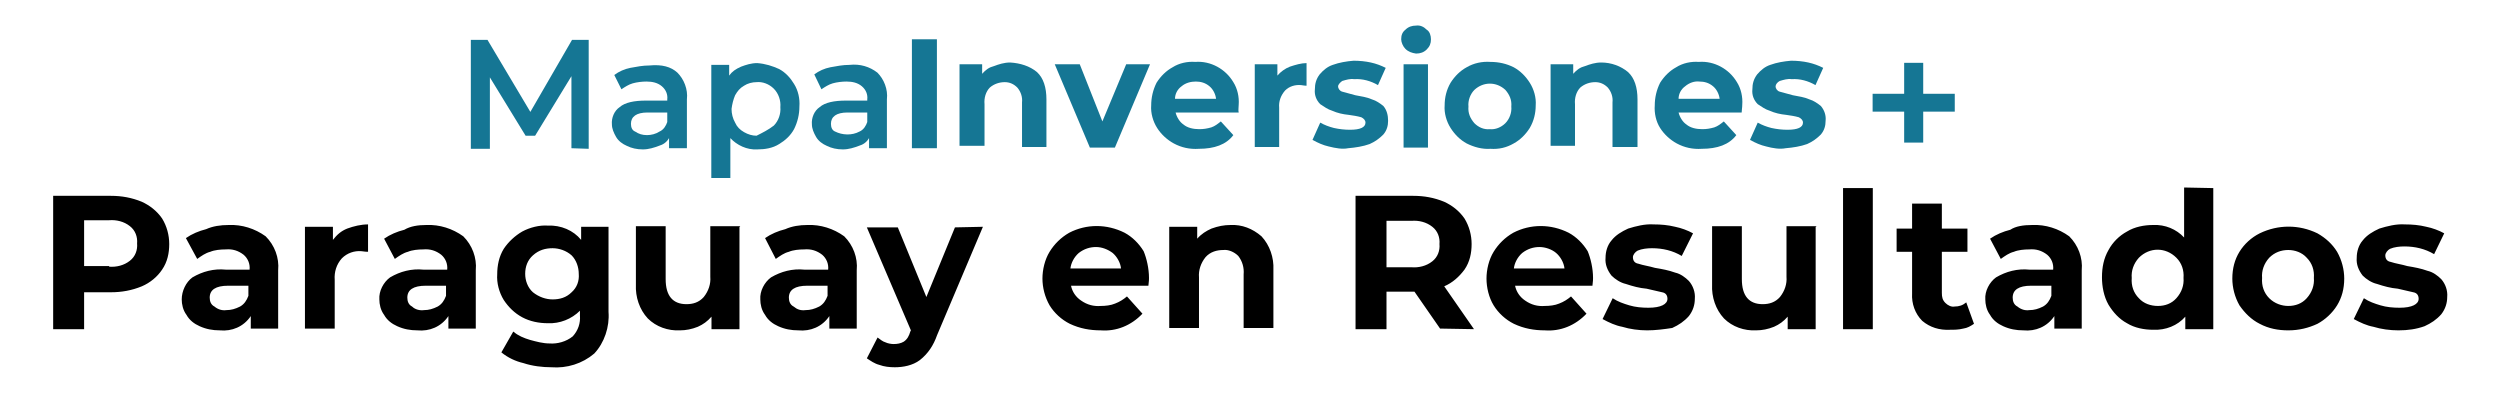
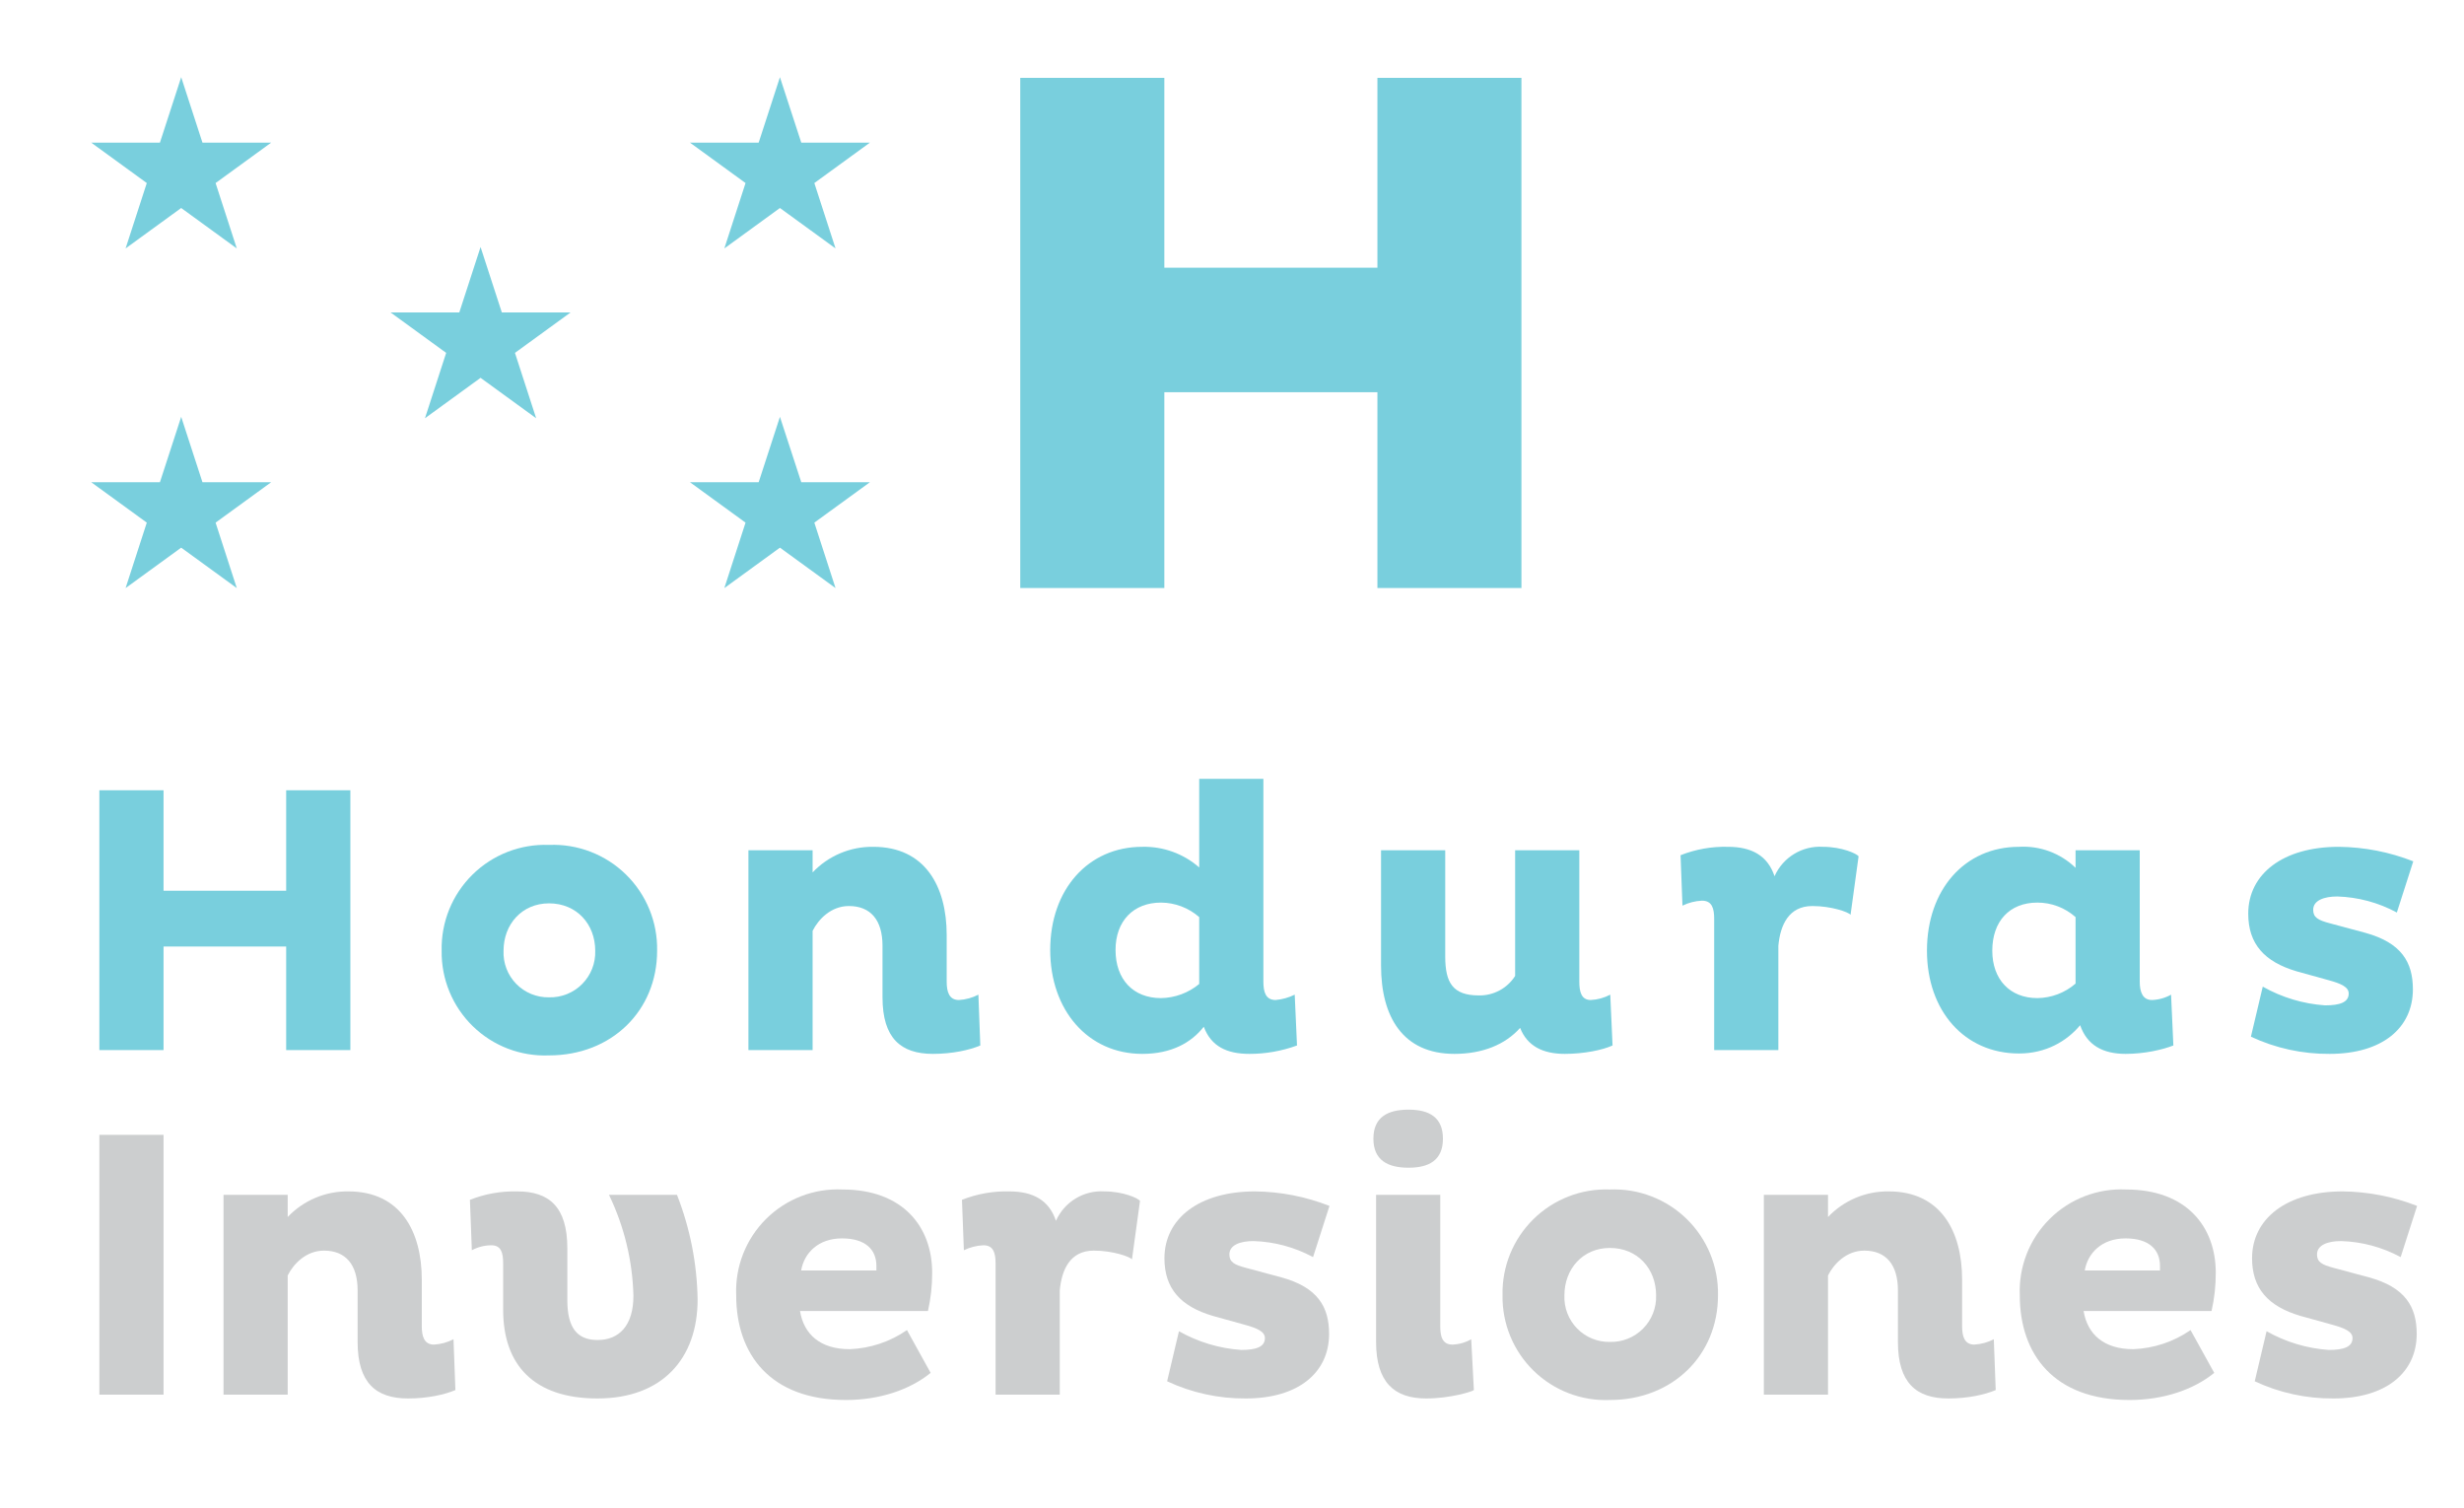
- <svg xmlns="http://www.w3.org/2000/svg" version="1.1" id="Layer_1" x="0px" y="0px" viewBox="0 0 420 66" style="enable-background:new 0 0 420 66;" xml:space="preserve">
-   <style type="text/css">
- 	.st0{fill:#157694;***REMOVED***
- 	.st1{fill:#231F20;***REMOVED***
- </style>
-   <g>
-     <g id="Group_171_00000026865610423587498420000005097906435796931747_" transform="translate(-16281 -779)">
-       <path id="Path_306_00000037683499950082749410000017140381052472650904_" class="st0" d="M16377,803.9v-12.1l-6.1,10h-1.6l-6-9.8    v12h-3.2v-18.3h2.8l7.2,12.1l7-12.1h2.8v18.3L16377,803.9L16377,803.9z" />
-       <path id="Path_307_00000101825812575962477450000009358441958315962047_" class="st0" d="M16394.8,791.2c1.1,1.1,1.8,2.8,1.6,4.5    v8.2h-3v-1.7c-0.4,0.7-1,1.1-1.7,1.3c-0.8,0.3-1.7,0.6-2.7,0.6c-1,0-1.9-0.2-2.7-0.6c-0.7-0.3-1.4-0.8-1.8-1.5    c-0.4-0.7-0.7-1.4-0.7-2.1c-0.1-1.1,0.4-2.3,1.3-2.9c0.9-0.8,2.5-1.1,4.4-1.1h3.6v-0.2c0.1-0.8-0.2-1.6-0.9-2.2    c-0.7-0.6-1.6-0.8-2.6-0.8c-0.7,0-1.6,0.1-2.3,0.3c-0.7,0.2-1.3,0.6-1.9,1l-1.2-2.4c0.8-0.6,1.7-1,2.7-1.2    c1.1-0.2,2.1-0.4,3.2-0.4C16392.2,789.8,16393.7,790.2,16394.8,791.2z M16391.8,801.1c0.7-0.3,1.1-1,1.3-1.6v-1.6h-3.3    c-1.9,0-2.8,0.7-2.8,1.9c0,0.6,0.2,1.1,0.7,1.3c0.6,0.4,1.2,0.6,2,0.6C16390.4,801.7,16391.2,801.5,16391.8,801.1z" />
-       <path id="Path_308_00000141436250595205629710000010936927418083643805_" class="st0" d="M16411.9,790.6c1.1,0.6,1.9,1.5,2.5,2.5    c0.7,1.1,1,2.5,0.9,3.8c0,1.3-0.3,2.6-0.9,3.8c-0.6,1.1-1.5,1.9-2.5,2.5c-1.1,0.7-2.4,0.9-3.7,0.9c-1.7,0.1-3.4-0.7-4.5-1.9v6.7    h-3.2v-19h3v1.8c0.5-0.7,1.1-1.1,2-1.5c0.8-0.3,1.7-0.6,2.7-0.6C16409.6,789.7,16410.8,790.1,16411.9,790.6z M16411,800.1    c0.8-0.8,1.2-2,1.1-3.1c0.1-1.1-0.3-2.3-1.1-3.1c-0.8-0.8-1.9-1.2-2.9-1.1c-0.7,0-1.5,0.2-2.1,0.6c-0.7,0.4-1.1,0.9-1.5,1.6    c-0.3,0.7-0.5,1.5-0.6,2.3c0,0.8,0.2,1.6,0.6,2.3c0.3,0.7,0.8,1.2,1.5,1.6c0.7,0.4,1.4,0.6,2.1,0.6    C16409.1,801.3,16410.1,800.8,16411,800.1z" />
-       <path id="Path_309_00000072243555968654160470000002830730350463020216_" class="st0" d="M16428.4,791.2c1.1,1.1,1.8,2.8,1.6,4.5    v8.2h-3v-1.7c-0.4,0.7-1,1.1-1.7,1.3c-0.8,0.3-1.7,0.6-2.7,0.6s-1.9-0.2-2.7-0.6c-0.7-0.3-1.4-0.8-1.8-1.5    c-0.4-0.7-0.7-1.4-0.7-2.1c-0.1-1.1,0.4-2.3,1.3-2.9c0.9-0.8,2.5-1.1,4.4-1.1h3.6v-0.2c0.1-0.8-0.2-1.6-0.9-2.2    c-0.7-0.6-1.6-0.8-2.6-0.8c-0.7,0-1.6,0.1-2.3,0.3c-0.7,0.2-1.3,0.6-1.9,1l-1.2-2.5c0.8-0.6,1.7-1,2.7-1.2    c1.1-0.2,2.1-0.4,3.2-0.4C16425.5,789.7,16427.1,790.2,16428.4,791.2z M16425.4,801.1c0.7-0.3,1.1-1,1.3-1.6v-1.6h-3.3    c-1.9,0-2.8,0.7-2.8,1.9c0,0.6,0.2,1.1,0.7,1.3C16422.5,801.7,16424.1,801.8,16425.4,801.1L16425.4,801.1z" />
-       <path id="Path_310_00000021841855050546438670000003340115792700172454_" class="st0" d="M16434.2,785.6h4.2v18.3h-4.2V785.6z" />
-       <path id="Path_311_00000170976449751455527590000003330399531097559207_" class="st0" d="M16455.2,791.1c1.1,1,1.6,2.6,1.6,4.6v8    h-4.1v-7.5c0.1-0.9-0.2-1.8-0.8-2.5c-0.6-0.6-1.3-0.9-2.1-0.9c-0.9,0-1.8,0.3-2.5,0.9c-0.7,0.7-1,1.8-0.9,2.8v7h-4.2v-13.7h3.8    v1.6c0.6-0.7,1.2-1.1,2-1.3c0.8-0.3,1.7-0.6,2.7-0.6C16452.4,789.6,16454,790.1,16455.2,791.1z" />
-       <path id="Path_312_00000165214147395102313740000018097027429924778377_" class="st0" d="M16474.2,789.8l-5.9,14h-4.2l-5.9-14h4.2    l3.8,9.6l4-9.6H16474.2z" />
-       <path id="Path_313_00000050634061250422446200000003970825229251881104_" class="st0" d="M16489.1,797.9h-10.6    c0.2,0.8,0.7,1.6,1.3,2c0.7,0.6,1.7,0.8,2.7,0.8c0.7,0,1.3-0.1,2-0.3c0.6-0.2,1.1-0.6,1.6-1l2.1,2.3c-1.2,1.6-3.2,2.3-5.8,2.3    c-1.5,0.1-2.9-0.2-4.2-0.9c-1.1-0.6-2.1-1.5-2.8-2.6c-0.7-1.1-1.1-2.5-1-3.8c0-1.3,0.3-2.6,0.9-3.8c0.7-1.1,1.6-2,2.7-2.6    c1.1-0.7,2.5-1,3.8-0.9c2.6-0.2,5.1,1.2,6.4,3.4c0.7,1.1,1,2.5,0.9,3.8C16489.1,797.1,16489,797.5,16489.1,797.9z M16479.5,793.5    c-0.7,0.5-1.1,1.3-1.1,2.1h6.9c-0.1-0.8-0.5-1.6-1.1-2.1c-0.7-0.6-1.5-0.8-2.3-0.8C16481.1,792.7,16480.2,792.9,16479.5,793.5    L16479.5,793.5z" />
-       <path id="Path_314_00000101067360644441911520000004397621939206874789_" class="st0" d="M16497.7,790.2c0.9-0.3,1.9-0.6,2.8-0.6    v3.8c-0.4,0-0.8-0.1-0.9-0.1c-1-0.1-2,0.2-2.7,0.9c-0.7,0.8-1.1,1.8-1,2.9v6.6h-4.1v-13.9h3.8v1.9    C16496.1,791.1,16496.9,790.5,16497.7,790.2z" />
-       <path id="Path_315_00000170965020537466335790000006212443783875171248_" class="st0" d="M16504.2,803.6c-0.9-0.2-1.8-0.6-2.7-1.1    l1.3-2.9c0.7,0.4,1.5,0.7,2.3,0.9c0.9,0.2,1.8,0.3,2.7,0.3c1.7,0,2.6-0.4,2.6-1.2c0-0.4-0.3-0.7-0.7-0.9c-0.7-0.2-1.4-0.3-2.1-0.4    c-1-0.1-1.9-0.3-2.8-0.7c-0.7-0.2-1.4-0.7-2-1.1c-0.7-0.7-1-1.6-0.9-2.5c0-0.9,0.2-1.7,0.8-2.5c0.6-0.7,1.3-1.3,2.2-1.6    c1.1-0.4,2.3-0.6,3.5-0.7c1,0,2,0.1,2.9,0.3c0.9,0.2,1.7,0.5,2.5,0.9l-1.3,2.9c-1.2-0.7-2.6-1.1-4-1c-0.7-0.1-1.3,0.1-2,0.3    c-0.3,0.2-0.7,0.6-0.7,0.9c0,0.4,0.3,0.8,0.7,0.9c0.7,0.2,1.5,0.4,2.2,0.6c1,0.2,1.9,0.3,2.8,0.7c0.7,0.2,1.4,0.7,1.9,1.1    c0.6,0.7,0.8,1.6,0.8,2.5c0,0.8-0.2,1.6-0.8,2.3c-0.7,0.7-1.4,1.2-2.3,1.6c-1.1,0.4-2.4,0.6-3.6,0.7    C16506.5,804.1,16505.4,803.9,16504.2,803.6z" />
-       <path id="Path_316_00000006686325984970554830000000364622127728368788_" class="st0" d="M16517.1,787.2c-0.4-0.4-0.7-1.1-0.7-1.6    c0-0.7,0.2-1.2,0.7-1.6c0.5-0.5,1.1-0.7,1.8-0.7c0.7-0.1,1.3,0.2,1.8,0.7c0.5,0.3,0.7,1,0.7,1.6c0,0.7-0.2,1.2-0.7,1.7    s-1.1,0.7-1.8,0.7C16518.2,787.9,16517.6,787.7,16517.1,787.2z M16516.8,789.8h4.1v14h-4.1V789.8z" />
-       <path id="Path_317_00000155136307044892709610000017506587685104925353_" class="st0" d="M16527.4,803.1c-1.1-0.6-2-1.5-2.7-2.6    c-0.7-1.1-1.1-2.5-1-3.8c0-1.3,0.3-2.6,1-3.8c0.7-1.1,1.6-2,2.7-2.6c1.2-0.7,2.6-1,4-0.9c1.4,0,2.7,0.3,3.9,0.9    c1.1,0.6,2,1.5,2.7,2.6c0.7,1.1,1.1,2.5,1,3.8c0,1.3-0.3,2.6-1,3.8c-0.7,1.1-1.6,2-2.7,2.6c-1.2,0.7-2.5,1-3.9,0.9    C16530,804.1,16528.6,803.7,16527.4,803.1z M16533.9,799.7c0.7-0.7,1.1-1.8,1-2.8c0.1-1.1-0.3-2-1-2.8c-1.5-1.4-3.7-1.4-5.2,0    c-0.7,0.7-1.1,1.8-1,2.8c-0.1,1.1,0.3,2,1,2.8c0.7,0.7,1.6,1.1,2.6,1C16532.2,800.8,16533.2,800.4,16533.9,799.7z" />
-       <path id="Path_318_00000083795345886643349090000005609702903078712220_" class="st0" d="M16554.5,791.1c1.1,1,1.6,2.6,1.6,4.6v8    h-4.2v-7.5c0.1-0.9-0.2-1.8-0.8-2.5c-0.6-0.6-1.3-0.9-2.1-0.9c-0.9,0-1.8,0.3-2.5,0.9c-0.7,0.7-1,1.8-0.9,2.8v7h-4.1v-13.7h3.8    v1.6c0.6-0.7,1.2-1.1,2-1.3c0.8-0.3,1.7-0.6,2.7-0.6C16551.7,789.5,16553.3,790.1,16554.5,791.1z" />
-       <path id="Path_319_00000139285564510959650250000014966678533143512707_" class="st0" d="M16573.6,797.9h-10.6    c0.2,0.8,0.7,1.6,1.3,2c0.7,0.6,1.7,0.8,2.7,0.8c0.7,0,1.3-0.1,2-0.3c0.6-0.2,1.1-0.6,1.6-1l2.1,2.3c-1.2,1.6-3.2,2.3-5.8,2.3    c-1.5,0.1-2.9-0.2-4.2-0.9c-1.1-0.6-2.1-1.5-2.8-2.6s-1-2.5-0.9-3.8c0-1.3,0.3-2.6,0.9-3.8c0.7-1.1,1.6-2,2.7-2.6    c1.1-0.7,2.5-1,3.8-0.9c2.6-0.2,5.1,1.2,6.4,3.4c0.7,1.1,1,2.5,0.9,3.8C16573.7,797.1,16573.6,797.5,16573.6,797.9z     M16564.1,793.5c-0.7,0.5-1.1,1.3-1.1,2.1h6.9c-0.1-0.8-0.5-1.6-1.1-2.1c-0.7-0.6-1.5-0.8-2.3-0.8    C16565.7,792.6,16564.8,792.9,16564.1,793.5z" />
-       <path id="Path_320_00000109021668925307561900000007373064709968620160_" class="st0" d="M16577.7,803.6c-0.9-0.2-1.8-0.6-2.7-1.1    l1.3-2.9c0.7,0.4,1.5,0.7,2.3,0.9c0.9,0.2,1.8,0.3,2.7,0.3c1.7,0,2.6-0.4,2.6-1.2c0-0.4-0.3-0.7-0.7-0.9c-0.7-0.2-1.4-0.3-2.1-0.4    c-1-0.1-1.9-0.3-2.8-0.7c-0.7-0.2-1.4-0.7-2-1.1c-0.7-0.7-1-1.6-0.9-2.5c0-0.9,0.2-1.7,0.8-2.5c0.6-0.7,1.3-1.3,2.2-1.6    c1.1-0.4,2.3-0.6,3.5-0.7c1,0,2,0.1,2.9,0.3c0.9,0.2,1.7,0.5,2.5,0.9l-1.3,2.9c-1.2-0.7-2.6-1.1-4-1c-0.7-0.1-1.3,0.1-2,0.3    c-0.4,0.2-0.7,0.6-0.7,0.9c0,0.4,0.3,0.8,0.7,0.9c0.7,0.2,1.5,0.4,2.2,0.6c1,0.2,1.9,0.3,2.8,0.7c0.7,0.2,1.4,0.7,1.9,1.1    c0.6,0.7,0.9,1.6,0.8,2.5c0,0.8-0.2,1.6-0.8,2.3c-0.7,0.7-1.4,1.2-2.3,1.6c-1.1,0.4-2.4,0.6-3.6,0.7    C16580,804.1,16578.8,803.9,16577.7,803.6z" />
+ <svg xmlns="http://www.w3.org/2000/svg" xmlns:xlink="http://www.w3.org/1999/xlink" width="2388" height="1461" viewBox="0 0 1791 1095.75">
+   <g data-name="Capa 1">
+     <clipPath id="a">
+       <path transform="matrix(1 0 0 -1 0 1095.75)" d="M0 1095.75h1791V0H0z" />
+     </clipPath>
+     <g clip-path="url(#a)">
+       <symbol id="b">
+         <path d="M.489 0h.168v.68H.489V.417H.168V.68H0V0h.168v.271h.321V0z" />
+       </symbol>
+       <symbol id="c">
+         <path d="M0 .274A.27.27 0 0 1 .281 0c.164 0 .283.117.283.274a.272.272 0 0 1-.283.277A.271.271 0 0 1 0 .274m.162 0c0 .069.048.124.119.124.073 0 .121-.055.121-.124A.118.118 0 0 0 .281.152a.117.117 0 0 0-.119.122z" />
+       </symbol>
+       <symbol id="d">
+         <path d="M0 .533V.01h.168v.312c.015.03.048.065.095.065C.32.387.351.35.351.283V.148C.351.041.399 0 .483 0c.051 0 .096.01.124.022L.602.155A.126.126 0 0 0 .551.141C.525.141.519.163.519.189v.122c0 .128-.057.231-.192.231A.215.215 0 0 1 .168.475v.058H0z" />
+       </symbol>
+       <symbol id="e">
+         <path d="M.39.72V.488a.218.218 0 0 1-.149.054C.099.542 0 .43 0 .272 0 .114.099 0 .241 0c.076 0 .128.029.161.071C.421.02.462 0 .521 0a.36.36 0 0 1 .125.022L.64.155A.141.141 0 0 0 .59.141C.564.141.558.162.558.189V.72H.39M.171.272c0 .076.047.124.119.124a.153.153 0 0 0 .1-.038V.183a.16.16 0 0 0-.1-.037C.217.146.171.195.171.272z" />
+       </symbol>
+       <symbol id="f">
+         <path d="M.351.533V.204A.11.11 0 0 0 .256.153C.188.153.168.186.168.255v.278H0V.231C0 .097.057 0 .192 0c.073 0 .133.024.172.068C.383.02.424 0 .481 0c.05 0 .099.01.125.022L.6.155A.122.122 0 0 0 .549.141c-.025 0-.03.022-.03.048v.344H.351z" />
+       </symbol>
+       <symbol id="g">
+         <path d="M.088 0h.168v.273c.005.054.027.104.089.104.05 0 .095-.016.1-.023l.021.153C.462.514.422.532.373.532A.13.13 0 0 1 .246.455C.228.509.186.532.124.532A.315.315 0 0 1 0 .51L.005.378a.13.13 0 0 0 .051.013C.083.391.088.37.088.343V0z" />
+       </symbol>
+       <symbol id="h">
+         <path d="M.557.533H.389V.487a.196.196 0 0 1-.148.055C.098.542 0 .429 0 .27 0 .113.098.001.241.001c.07 0 .125.032.16.074C.419.023.46 0 .52 0c.05 0 .097.011.125.022L.639.155a.11.11 0 0 0-.05-.014C.564.141.557.163.557.189v.344M.389.184a.155.155 0 0 0-.1-.038C.217.146.171.195.171.27c0 .077.045.126.118.126a.15.15 0 0 0 .1-.038V.184z" />
+       </symbol>
+       <symbol id="i">
+         <path d="M.432.504a.548.548 0 0 1-.195.038C.091.542 0 .471 0 .367 0 .288.042.241.127.216L.21.193C.243.184.263.175.263.158.263.135.24.127.201.127a.385.385 0 0 0-.163.049L.007.045A.477.477 0 0 1 .213 0c.138 0 .218.068.218.169 0 .071-.03.122-.125.148L.213.342C.183.35.17.357.17.377c0 .025.029.035.063.035A.35.35 0 0 0 .389.37l.043.134z" />
+       </symbol>
+       <use xlink:href="#b" transform="matrix(277.6794 0 0 -277.6794 72.224 763.232)" fill="#79cfdd" />
+       <use xlink:href="#c" transform="matrix(277.6794 0 0 -277.6794 321.025 767.12)" fill="#79cfdd" />
+       <use xlink:href="#d" transform="matrix(277.6794 0 0 -277.6794 544.001 766.01)" fill="#79cfdd" />
+       <use xlink:href="#e" transform="matrix(277.6794 0 0 -277.6794 763.368 766.01)" fill="#79cfdd" />
+       <use xlink:href="#f" transform="matrix(277.6794 0 0 -277.6794 1003.838 766.01)" fill="#79cfdd" />
+       <use xlink:href="#g" transform="matrix(277.6794 0 0 -277.6794 1221.54 763.232)" fill="#79cfdd" />
+       <use xlink:href="#h" transform="matrix(277.6794 0 0 -277.6794 1400.643 766.01)" fill="#79cfdd" />
+       <use xlink:href="#i" transform="matrix(277.6794 0 0 -277.6794 1634.17 766.01)" fill="#79cfdd" />
+       <symbol id="j">
+         <path d="M0 0h.168v.68H0V0z" />
+       </symbol>
+       <symbol id="k">
+         <path d="M.087.232C.087.089.166 0 .334 0c.169 0 .262.104.262.259a.784.784 0 0 1-.054.274H.364A.645.645 0 0 0 .428.269C.428.19.39.153.334.153.28.153.255.186.255.257v.136c0 .109-.048.149-.131.149A.317.317 0 0 1 0 .52L.005.388a.11.11 0 0 0 .051.013c.026 0 .031-.02.031-.048V.232z" />
+       </symbol>
+       <symbol id="l">
+         <path d="M.447.183a.282.282 0 0 0-.15-.05c-.077 0-.12.039-.13.1h.335a.447.447 0 0 1 .011.1c0 .12-.076.218-.235.218A.266.266 0 0 1 0 .274C0 .119.09 0 .287 0c.089 0 .168.027.222.071L.447.183m-.08.156H.17c.008.046.045.084.107.084s.09-.03.09-.072V.339z" />
+       </symbol>
+       <symbol id="m">
+         <path d="M.175.533H.007V.148C.007.042.055 0 .138 0c.063 0 .121.018.125.022L.256.155A.106.106 0 0 0 .207.141C.18.141.175.163.175.189v.344M0 .68C0 .624.037.604.092.604c.054 0 .09.02.09.076 0 .056-.036.076-.09.076C.037.756 0 .736 0 .68z" />
+       </symbol>
+       <use xlink:href="#j" transform="matrix(277.6794 0 0 -277.6794 72.224 1013.7)" fill="#cccecf" />
+       <use xlink:href="#d" transform="matrix(277.6794 0 0 -277.6794 162.47 1016.476)" fill="#cccecf" />
+       <use xlink:href="#k" transform="matrix(277.6794 0 0 -277.6794 341.573 1016.476)" fill="#cccecf" />
+       <use xlink:href="#l" transform="matrix(277.6794 0 0 -277.6794 535.116 1017.587)" fill="#cccecf" />
+       <use xlink:href="#g" transform="matrix(277.6794 0 0 -277.6794 699.224 1013.7)" fill="#cccecf" />
+       <use xlink:href="#i" transform="matrix(277.6794 0 0 -277.6794 846.394 1016.476)" fill="#cccecf" />
+       <use xlink:href="#m" transform="matrix(277.6794 0 0 -277.6794 998.285 1016.476)" fill="#cccecf" />
+       <use xlink:href="#c" transform="matrix(277.6794 0 0 -277.6794 1092.14 1017.587)" fill="#cccecf" />
+       <use xlink:href="#d" transform="matrix(277.6794 0 0 -277.6794 1282.073 1016.476)" fill="#cccecf" />
+       <use xlink:href="#l" transform="matrix(277.6794 0 0 -277.6794 1468.118 1017.587)" fill="#cccecf" />
+       <use xlink:href="#i" transform="matrix(277.6794 0 0 -277.6794 1636.947 1016.476)" fill="#cccecf" />
    </g>
-     <g id="Group_307_00000003819079057038651720000007069284124008986506_" transform="translate(-0.469)">
-       <g id="Group_175_00000178191670486412273910000005146743703882250127_" transform="translate(-16284.531 -744.845)">
-         <path id="Path_321_00000059306971291254398850000001856236849541317551_" class="st0" d="M16613.4,763.6h-5.3v5.2h-3.2v-5.2h-5.3     v-3h5.3v-5.2h3.2v5.2h5.3V763.6z" />
-       </g>
-       <path id="Path_394_00000183234097983797910960000013119787429742219913_" class="st1" d="M19.1,32.9c1.8,0,3.5,0.3,5.2,1    c1.3,0.6,2.5,1.5,3.4,2.8c0.8,1.3,1.2,2.8,1.2,4.3s-0.3,3-1.2,4.3c-0.8,1.2-2,2.2-3.4,2.8c-1.7,0.7-3.4,1-5.2,1h-4.5v6.2H9.4V32.9    H19.1z M18.8,44.8c1.2,0.1,2.5-0.2,3.5-1c0.9-0.7,1.3-1.8,1.2-2.9c0.1-1.1-0.3-2.2-1.2-2.9c-1-0.8-2.3-1.1-3.5-1h-4.2v7.7H18.8z     M38.9,37.8c2.2-0.1,4.4,0.6,6.2,1.9c1.5,1.5,2.3,3.6,2.1,5.7v9.8h-4.6v-2.1c-1.2,1.8-3.2,2.6-5.2,2.4c-1.2,0-2.3-0.2-3.4-0.7    c-0.9-0.4-1.7-1-2.2-1.9c-0.6-0.8-0.8-1.8-0.8-2.6c0-1.4,0.7-2.9,1.8-3.7c1.7-1,3.6-1.5,5.6-1.3h4c0.1-1-0.3-1.9-1-2.5    c-0.9-0.7-1.9-1-3-0.9c-0.9,0-1.9,0.1-2.6,0.4c-0.8,0.2-1.5,0.7-2.2,1.2L31.7,40c1-0.7,2.2-1.2,3.4-1.5    C36.2,38,37.5,37.8,38.9,37.8L38.9,37.8z M38.5,52.1c0.8,0,1.5-0.2,2.3-0.6c0.7-0.4,1.1-1,1.4-1.8V48h-3.4c-2.1,0-3.1,0.7-3.1,2    c0,0.6,0.2,1.2,0.8,1.5C37.1,52,37.8,52.2,38.5,52.1L38.5,52.1z M56.4,40.3c0.7-0.9,1.4-1.5,2.4-1.9c1.1-0.4,2.3-0.7,3.5-0.7v4.6    c-0.6,0-0.9-0.1-1.1-0.1c-1.2-0.1-2.4,0.3-3.3,1.2c-0.9,1-1.3,2.3-1.2,3.6v8.2h-5V38.1h4.7L56.4,40.3z M72.1,37.8    c2.2-0.1,4.4,0.6,6.2,1.9c1.5,1.5,2.3,3.6,2.1,5.7v9.8h-4.6v-2.1c-1.2,1.8-3.2,2.6-5.2,2.4c-1.2,0-2.3-0.2-3.4-0.7    c-0.9-0.4-1.7-1-2.2-1.9c-0.6-0.8-0.8-1.8-0.8-2.6c-0.1-1.4,0.7-2.9,1.8-3.7c1.7-1,3.6-1.5,5.6-1.3h4c0.1-1-0.3-1.9-1-2.5    c-0.9-0.7-1.9-1-3-0.9c-0.9,0-1.9,0.1-2.6,0.4c-0.8,0.2-1.5,0.7-2.2,1.2L65,40.1c1-0.7,2.2-1.2,3.4-1.5    C69.4,38,70.7,37.8,72.1,37.8z M71.7,52.1c0.8,0,1.5-0.2,2.3-0.6c0.7-0.4,1.1-1,1.4-1.8V48H72c-2.1,0-3.1,0.7-3.1,2    c0,0.6,0.2,1.2,0.8,1.5C70.2,52,71,52.2,71.7,52.1L71.7,52.1z M102.7,38.1v14.3c0.2,2.5-0.7,5.2-2.4,7c-2,1.7-4.6,2.5-7.2,2.3    c-1.5,0-3.2-0.2-4.7-0.7c-1.3-0.3-2.6-0.9-3.7-1.8l2-3.5c0.8,0.7,1.8,1.1,2.8,1.4c1.1,0.3,2.2,0.6,3.3,0.6    c1.3,0.1,2.8-0.3,3.9-1.2c0.9-1,1.3-2.2,1.2-3.5v-0.8c-1.4,1.4-3.4,2.2-5.4,2.1c-1.5,0-3-0.3-4.3-1c-1.3-0.7-2.3-1.7-3.1-2.9    c-0.8-1.3-1.2-2.9-1.1-4.3c0-1.5,0.3-3,1.1-4.3c0.8-1.2,1.9-2.2,3.1-2.9c1.3-0.7,2.9-1.1,4.3-1c2.2-0.1,4.3,0.8,5.6,2.4v-2.2h4.7    V38.1z M93.3,50.3c1.2,0,2.3-0.3,3.2-1.2c0.9-0.8,1.3-1.9,1.2-3.1c0-1.1-0.4-2.3-1.2-3.1c-0.9-0.8-2.1-1.2-3.2-1.2    c-1.2,0-2.3,0.3-3.3,1.2c-0.9,0.8-1.3,1.9-1.3,3.1c0,1.1,0.4,2.3,1.3,3.1C91,49.9,92.2,50.3,93.3,50.3L93.3,50.3z M124.7,38.1    v17.2h-4.7v-2.1c-0.7,0.8-1.4,1.3-2.3,1.7c-1,0.4-2,0.6-3,0.6c-2,0.1-4-0.6-5.4-2c-1.4-1.5-2.1-3.6-2-5.7V38h5v8.9    c0,2.8,1.2,4.2,3.5,4.2c1.1,0,2.1-0.3,2.9-1.2c0.8-1,1.2-2.2,1.1-3.4V38h5V38.1z M136.1,37.8c2.2-0.1,4.4,0.6,6.2,1.9    c1.5,1.5,2.3,3.6,2.1,5.7v9.8h-4.6v-2.1c-1.2,1.8-3.2,2.6-5.2,2.4c-1.2,0-2.3-0.2-3.4-0.7c-0.9-0.4-1.7-1-2.2-1.9    c-0.6-0.8-0.8-1.8-0.8-2.6c-0.1-1.4,0.7-2.9,1.8-3.7c1.7-1,3.6-1.5,5.6-1.3h4c0.1-1-0.3-1.9-1-2.5c-0.9-0.7-1.9-1-3-0.9    c-0.9,0-1.9,0.1-2.6,0.4c-0.8,0.2-1.5,0.7-2.2,1.2L129,40c1-0.7,2.2-1.2,3.4-1.5C133.5,38,134.8,37.8,136.1,37.8L136.1,37.8z     M135.8,52.1c0.8,0,1.5-0.2,2.3-0.6c0.7-0.4,1.1-1,1.4-1.8V48h-3.4c-2.1,0-3.1,0.7-3.1,2c0,0.6,0.2,1.2,0.8,1.5    C134.4,52,135,52.2,135.8,52.1L135.8,52.1z M165.6,38.1l-7.7,18.2c-0.6,1.7-1.5,3.1-2.9,4.2c-1.2,0.9-2.8,1.2-4.2,1.2    c-0.9,0-1.8-0.1-2.6-0.4c-0.8-0.2-1.5-0.7-2.1-1.1l1.8-3.5c0.4,0.3,0.9,0.7,1.3,0.8c0.4,0.2,1,0.3,1.4,0.3c0.6,0,1.2-0.1,1.7-0.4    c0.6-0.4,0.9-1,1.1-1.7l0.1-0.2l-7.4-17.3h5.2l4.8,11.7l4.8-11.7L165.6,38.1z M193.5,46.7c0,0.1,0,0.6-0.1,1.3h-13    c0.2,1,0.8,1.9,1.7,2.5c1,0.7,2.1,1,3.3,0.9c0.8,0,1.7-0.1,2.4-0.4c0.8-0.3,1.4-0.7,2-1.2l2.6,2.9c-1.9,2-4.4,3-7,2.8    c-1.8,0-3.5-0.3-5.2-1.1c-1.4-0.7-2.6-1.8-3.4-3.1c-0.8-1.4-1.2-3-1.2-4.5c0-1.5,0.4-3.2,1.2-4.5c0.8-1.3,1.9-2.4,3.3-3.2    c2.9-1.5,6.3-1.5,9.3,0c1.3,0.7,2.4,1.8,3.2,3.1C193.1,43.4,193.5,45.1,193.5,46.7L193.5,46.7z M184.6,41.5c-1,0-2,0.3-2.9,1    c-0.8,0.7-1.3,1.7-1.4,2.6h8.5c-0.1-1-0.7-2-1.4-2.6C186.6,41.9,185.6,41.5,184.6,41.5L184.6,41.5z M207.2,37.8    c1.9-0.1,3.7,0.6,5.2,1.9c1.4,1.5,2.1,3.6,2,5.6v9.8h-5v-9c0.1-1.1-0.2-2.2-0.9-3.1c-0.7-0.7-1.7-1.1-2.5-1c-1.1,0-2.2,0.3-3,1.2    c-0.8,1-1.2,2.2-1.1,3.4v8.5h-5v-17h4.7v2c0.7-0.8,1.5-1.3,2.4-1.7C205.1,38,206.1,37.8,207.2,37.8L207.2,37.8z M242.4,55.2    l-4.3-6.2h-4.7v6.3h-5.2V32.9h9.7c1.8,0,3.5,0.3,5.2,1c1.3,0.6,2.5,1.5,3.4,2.8c0.8,1.3,1.2,2.8,1.2,4.3s-0.3,3-1.2,4.3    c-0.9,1.2-2,2.2-3.4,2.8l5,7.2L242.4,55.2z M242.3,41c0.1-1.1-0.3-2.2-1.2-2.9c-1-0.8-2.3-1.1-3.5-1h-4.2v7.8h4.2    c1.2,0.1,2.5-0.2,3.5-1C242,43.2,242.4,42.1,242.3,41L242.3,41z M268.1,46.7c0,0.1,0,0.6-0.1,1.3h-13c0.2,1,0.8,1.9,1.7,2.5    c1,0.7,2.1,1,3.3,0.9c0.8,0,1.7-0.1,2.4-0.4c0.8-0.3,1.4-0.7,2-1.2l2.6,2.9c-1.9,2-4.4,3-7,2.8c-1.8,0-3.5-0.3-5.2-1.1    c-1.4-0.7-2.6-1.8-3.4-3.1c-0.8-1.3-1.2-3-1.2-4.5c0-1.5,0.4-3.2,1.2-4.5c0.8-1.3,1.9-2.4,3.3-3.2c2.9-1.5,6.3-1.5,9.3,0    c1.3,0.7,2.4,1.8,3.2,3.1C267.7,43.4,268.1,45.1,268.1,46.7L268.1,46.7z M259.1,41.5c-1,0-2,0.3-2.9,1c-0.8,0.7-1.3,1.7-1.4,2.6    h8.5c-0.1-1-0.7-2-1.4-2.6C261.2,41.9,260.1,41.5,259.1,41.5L259.1,41.5z M277.2,55.5c-1.4,0-2.9-0.2-4.2-0.6    c-1.1-0.2-2.2-0.7-3.3-1.3l1.7-3.5c0.9,0.6,1.8,0.9,2.8,1.2c1,0.3,2.1,0.4,3.2,0.4c2.1,0,3.2-0.6,3.2-1.5c0-0.6-0.3-1-0.9-1.1    c-0.9-0.2-1.8-0.4-2.6-0.6c-1.2-0.1-2.3-0.4-3.5-0.8c-0.9-0.2-1.8-0.8-2.4-1.4c-0.7-0.9-1.1-1.9-1-3c0-1,0.3-2.1,1-2.9    c0.7-0.9,1.7-1.5,2.8-2c1.3-0.4,2.8-0.8,4.3-0.7c1.2,0,2.4,0.1,3.6,0.4c1,0.2,2.1,0.6,3,1.1L283,43c-1.5-0.9-3.2-1.3-5-1.3    c-0.8,0-1.7,0.1-2.4,0.4c-0.4,0.2-0.8,0.7-0.8,1.1c0,0.6,0.3,1,0.9,1.1c0.9,0.3,1.8,0.4,2.8,0.7c1.2,0.2,2.3,0.4,3.4,0.8    c0.9,0.2,1.7,0.8,2.3,1.4c0.7,0.8,1.1,1.9,1,3c0,1-0.3,2-1,2.9c-0.8,0.9-1.7,1.5-2.8,2C280.1,55.3,278.6,55.5,277.2,55.5    L277.2,55.5z M305.5,38.1v17.2h-4.7v-2.1c-0.7,0.8-1.4,1.3-2.3,1.7c-1,0.4-2,0.6-3,0.6c-2,0.1-4-0.6-5.4-2c-1.4-1.5-2.1-3.6-2-5.7    V38h5v8.9c0,2.8,1.2,4.2,3.5,4.2c1.1,0,2.1-0.3,2.9-1.2c0.8-1,1.2-2.2,1.1-3.4V38h5V38.1z M310.1,31.6h5v23.7h-5V31.6z     M332.1,54.4c-0.6,0.4-1.1,0.7-1.8,0.8c-0.8,0.2-1.5,0.2-2.2,0.2c-1.8,0.1-3.4-0.4-4.7-1.5c-1.2-1.2-1.8-2.9-1.7-4.6v-7h-2.6v-3.9    h2.6v-4.2h5v4.2h4.3v3.9h-4.3v6.9c0,0.7,0.1,1.2,0.6,1.7c0.4,0.4,1,0.7,1.5,0.6c0.8,0,1.4-0.2,2-0.7L332.1,54.4z M341.9,37.8    c2.2-0.1,4.4,0.6,6.2,1.9c1.5,1.5,2.3,3.6,2.1,5.7v9.8h-4.6v-2.1c-1.2,1.8-3.2,2.6-5.2,2.4c-1.2,0-2.3-0.2-3.4-0.7    c-0.9-0.4-1.7-1-2.2-1.9c-0.6-0.8-0.8-1.8-0.8-2.6c-0.1-1.4,0.7-2.9,1.8-3.7c1.7-1,3.6-1.5,5.6-1.3h4c0.1-1-0.3-1.9-1-2.5    c-0.9-0.7-1.9-1-3-0.9c-0.9,0-1.9,0.1-2.6,0.4c-0.8,0.2-1.5,0.7-2.2,1.2l-1.8-3.4c1-0.7,2.2-1.2,3.4-1.5    C339.1,38,340.4,37.8,341.9,37.8L341.9,37.8z M341.4,52.1c0.8,0,1.5-0.2,2.3-0.6c0.7-0.4,1.1-1,1.4-1.8V48h-3.4    c-2.1,0-3.1,0.7-3.1,2c0,0.6,0.2,1.2,0.8,1.5C340,52,340.7,52.2,341.4,52.1L341.4,52.1z M372.3,31.6v23.7h-4.7v-2.1    c-1.3,1.5-3.3,2.3-5.4,2.2c-1.5,0-3.1-0.3-4.4-1.1c-1.3-0.7-2.3-1.8-3.1-3.1c-0.8-1.4-1.1-3.1-1.1-4.6c0-1.7,0.3-3.2,1.1-4.6    c0.7-1.3,1.8-2.4,3.1-3.1c1.3-0.8,2.9-1.1,4.4-1.1c2-0.1,3.9,0.7,5.2,2.1v-8.4L372.3,31.6z M363,51.4c1.2,0,2.3-0.4,3.1-1.3    c0.9-1,1.3-2.2,1.2-3.4c0.1-1.3-0.3-2.5-1.2-3.4c-1.8-1.8-4.5-1.8-6.3,0c-0.9,1-1.3,2.2-1.2,3.4c-0.1,1.3,0.3,2.5,1.2,3.4    C360.6,51,361.8,51.4,363,51.4z M384.9,55.5c-1.7,0-3.3-0.3-4.8-1.1c-1.4-0.7-2.5-1.8-3.4-3.1c-0.8-1.4-1.2-3-1.2-4.5    c0-1.7,0.4-3.2,1.2-4.5c0.8-1.3,2-2.4,3.4-3.1c3.1-1.5,6.6-1.5,9.7,0c1.4,0.8,2.5,1.8,3.3,3.1c0.8,1.4,1.2,3,1.2,4.5    c0,1.7-0.4,3.2-1.2,4.5s-2,2.4-3.3,3.1C388.3,55.1,386.7,55.5,384.9,55.5L384.9,55.5z M384.9,51.4c1.2,0,2.3-0.4,3.1-1.3    c0.9-1,1.3-2.2,1.2-3.4c0.1-1.3-0.3-2.5-1.2-3.4c-0.8-0.9-2-1.3-3.1-1.3c-1.2,0-2.3,0.4-3.2,1.3c-0.9,1-1.3,2.2-1.2,3.4    c-0.1,1.3,0.3,2.5,1.2,3.4C382.6,51,383.8,51.4,384.9,51.4z M403.4,55.5c-1.4,0-2.9-0.2-4.2-0.6c-1.1-0.2-2.2-0.7-3.3-1.3l1.7-3.5    c0.9,0.6,1.8,0.9,2.8,1.2c1,0.3,2.1,0.4,3.2,0.4c2.1,0,3.2-0.6,3.2-1.5c0-0.6-0.3-1-0.9-1.1c-0.9-0.2-1.8-0.4-2.6-0.6    c-1.2-0.1-2.3-0.4-3.5-0.8c-0.9-0.2-1.8-0.8-2.4-1.4c-0.7-0.9-1.1-1.9-1-3c0-1,0.3-2.1,1-2.9c0.7-0.9,1.7-1.5,2.8-2    c1.3-0.4,2.8-0.8,4.3-0.7c1.2,0,2.4,0.1,3.6,0.4c1,0.2,2.1,0.6,3,1.1l-1.7,3.5c-1.5-0.9-3.2-1.3-5-1.3c-0.8,0-1.7,0.1-2.4,0.4    c-0.4,0.2-0.8,0.7-0.8,1.1c0,0.6,0.3,1,0.9,1.1c0.9,0.3,1.8,0.4,2.8,0.7c1.2,0.2,2.3,0.4,3.4,0.8c0.9,0.2,1.7,0.8,2.3,1.4    c0.7,0.8,1.1,1.9,1,3c0,1-0.3,2-1,2.9c-0.8,0.9-1.7,1.5-2.8,2C406.4,55.3,405,55.5,403.4,55.5L403.4,55.5z" />
-     </g>
+     <path d="m349.307 179.54 15.458 47.568h49.954l-40.411 29.376 15.409 47.52-40.41-29.377-40.411 29.376 15.409-47.519-40.411-29.376h49.954zM566.911 302.978l15.508 47.52h49.904l-40.41 29.375 15.408 47.568-40.41-29.376-40.41 29.376 15.408-47.568-40.41-29.376h49.953zM131.702 302.978l15.458 47.52h49.954l-40.411 29.375 15.409 47.568-40.41-29.376-40.411 29.376 15.409-47.568-40.411-29.376h49.954zM566.911 56.102l15.508 47.568h49.904l-40.41 29.376 15.408 47.52-40.41-29.377-40.41 29.376 15.408-47.519-40.41-29.376h49.953zM131.702 56.102l15.458 47.568h49.954l-40.411 29.376 15.409 47.52-40.41-29.377-40.411 29.376 15.409-47.519-40.411-29.376h49.954zM1001.202 285.07H846.32v142.357H741.59V56.575h104.73v137.982h154.882V56.575h104.679v370.852H1001.2z" fill="#79cfdd" />
  </g>
</svg>
